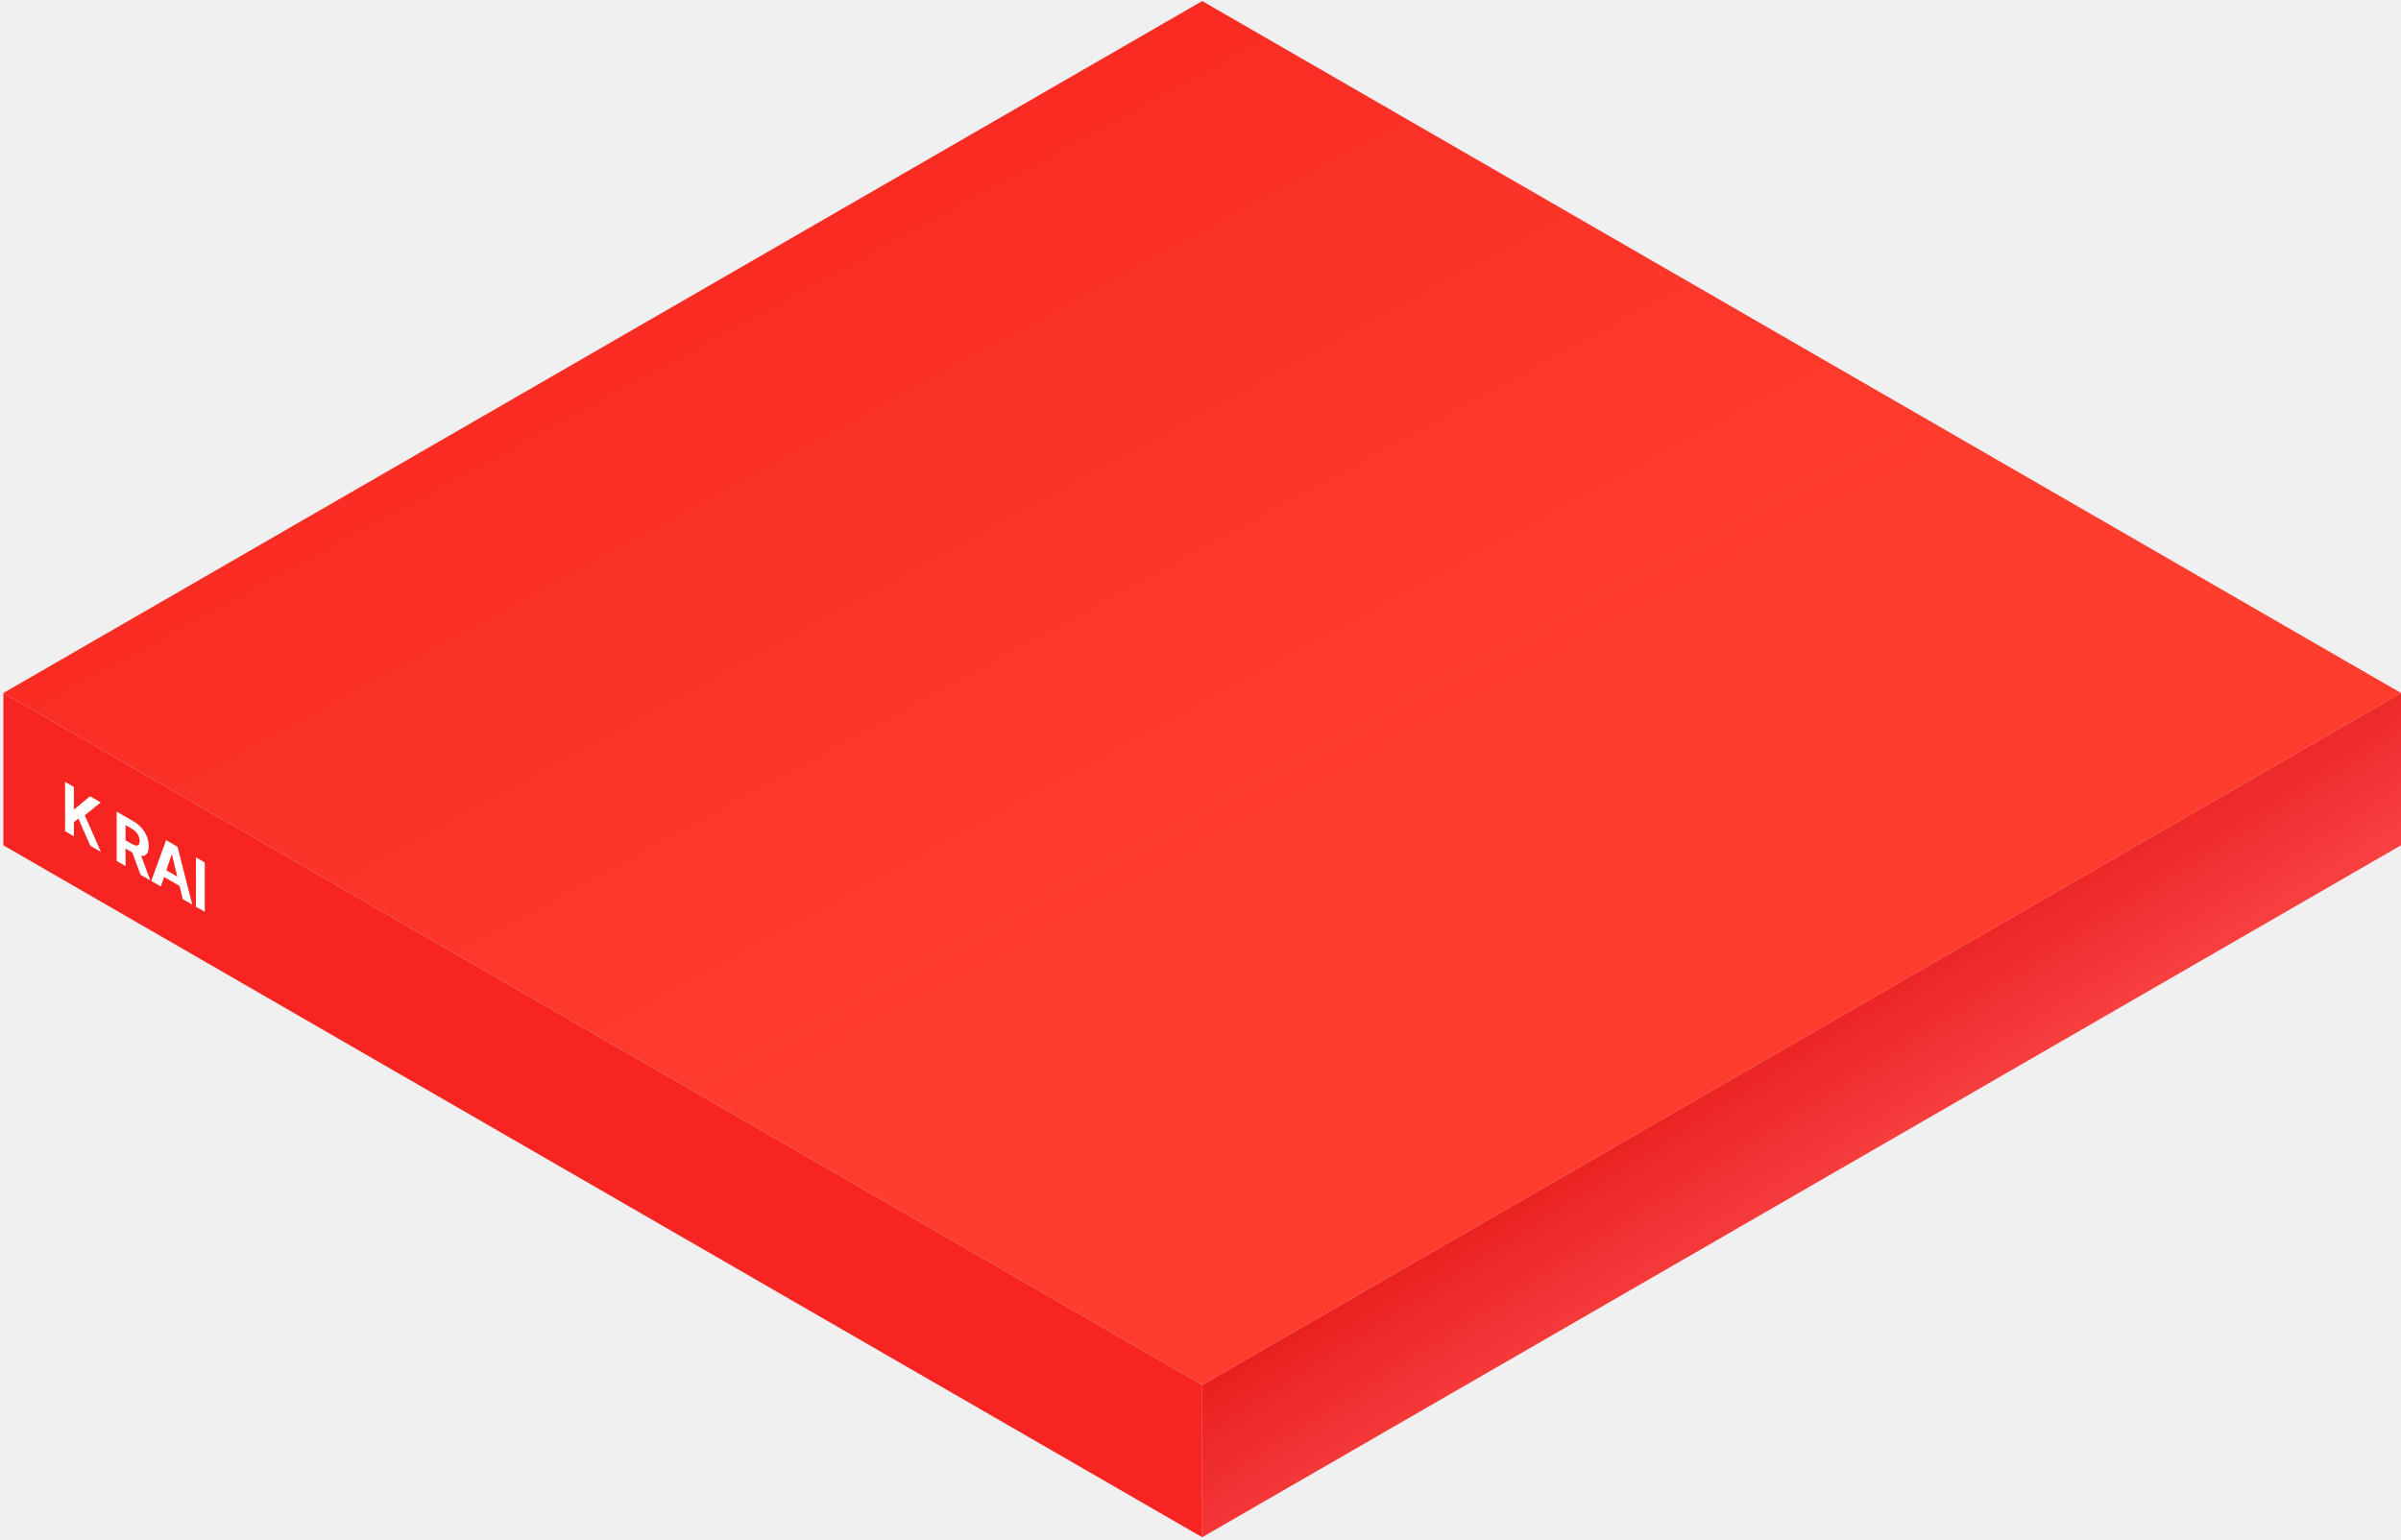
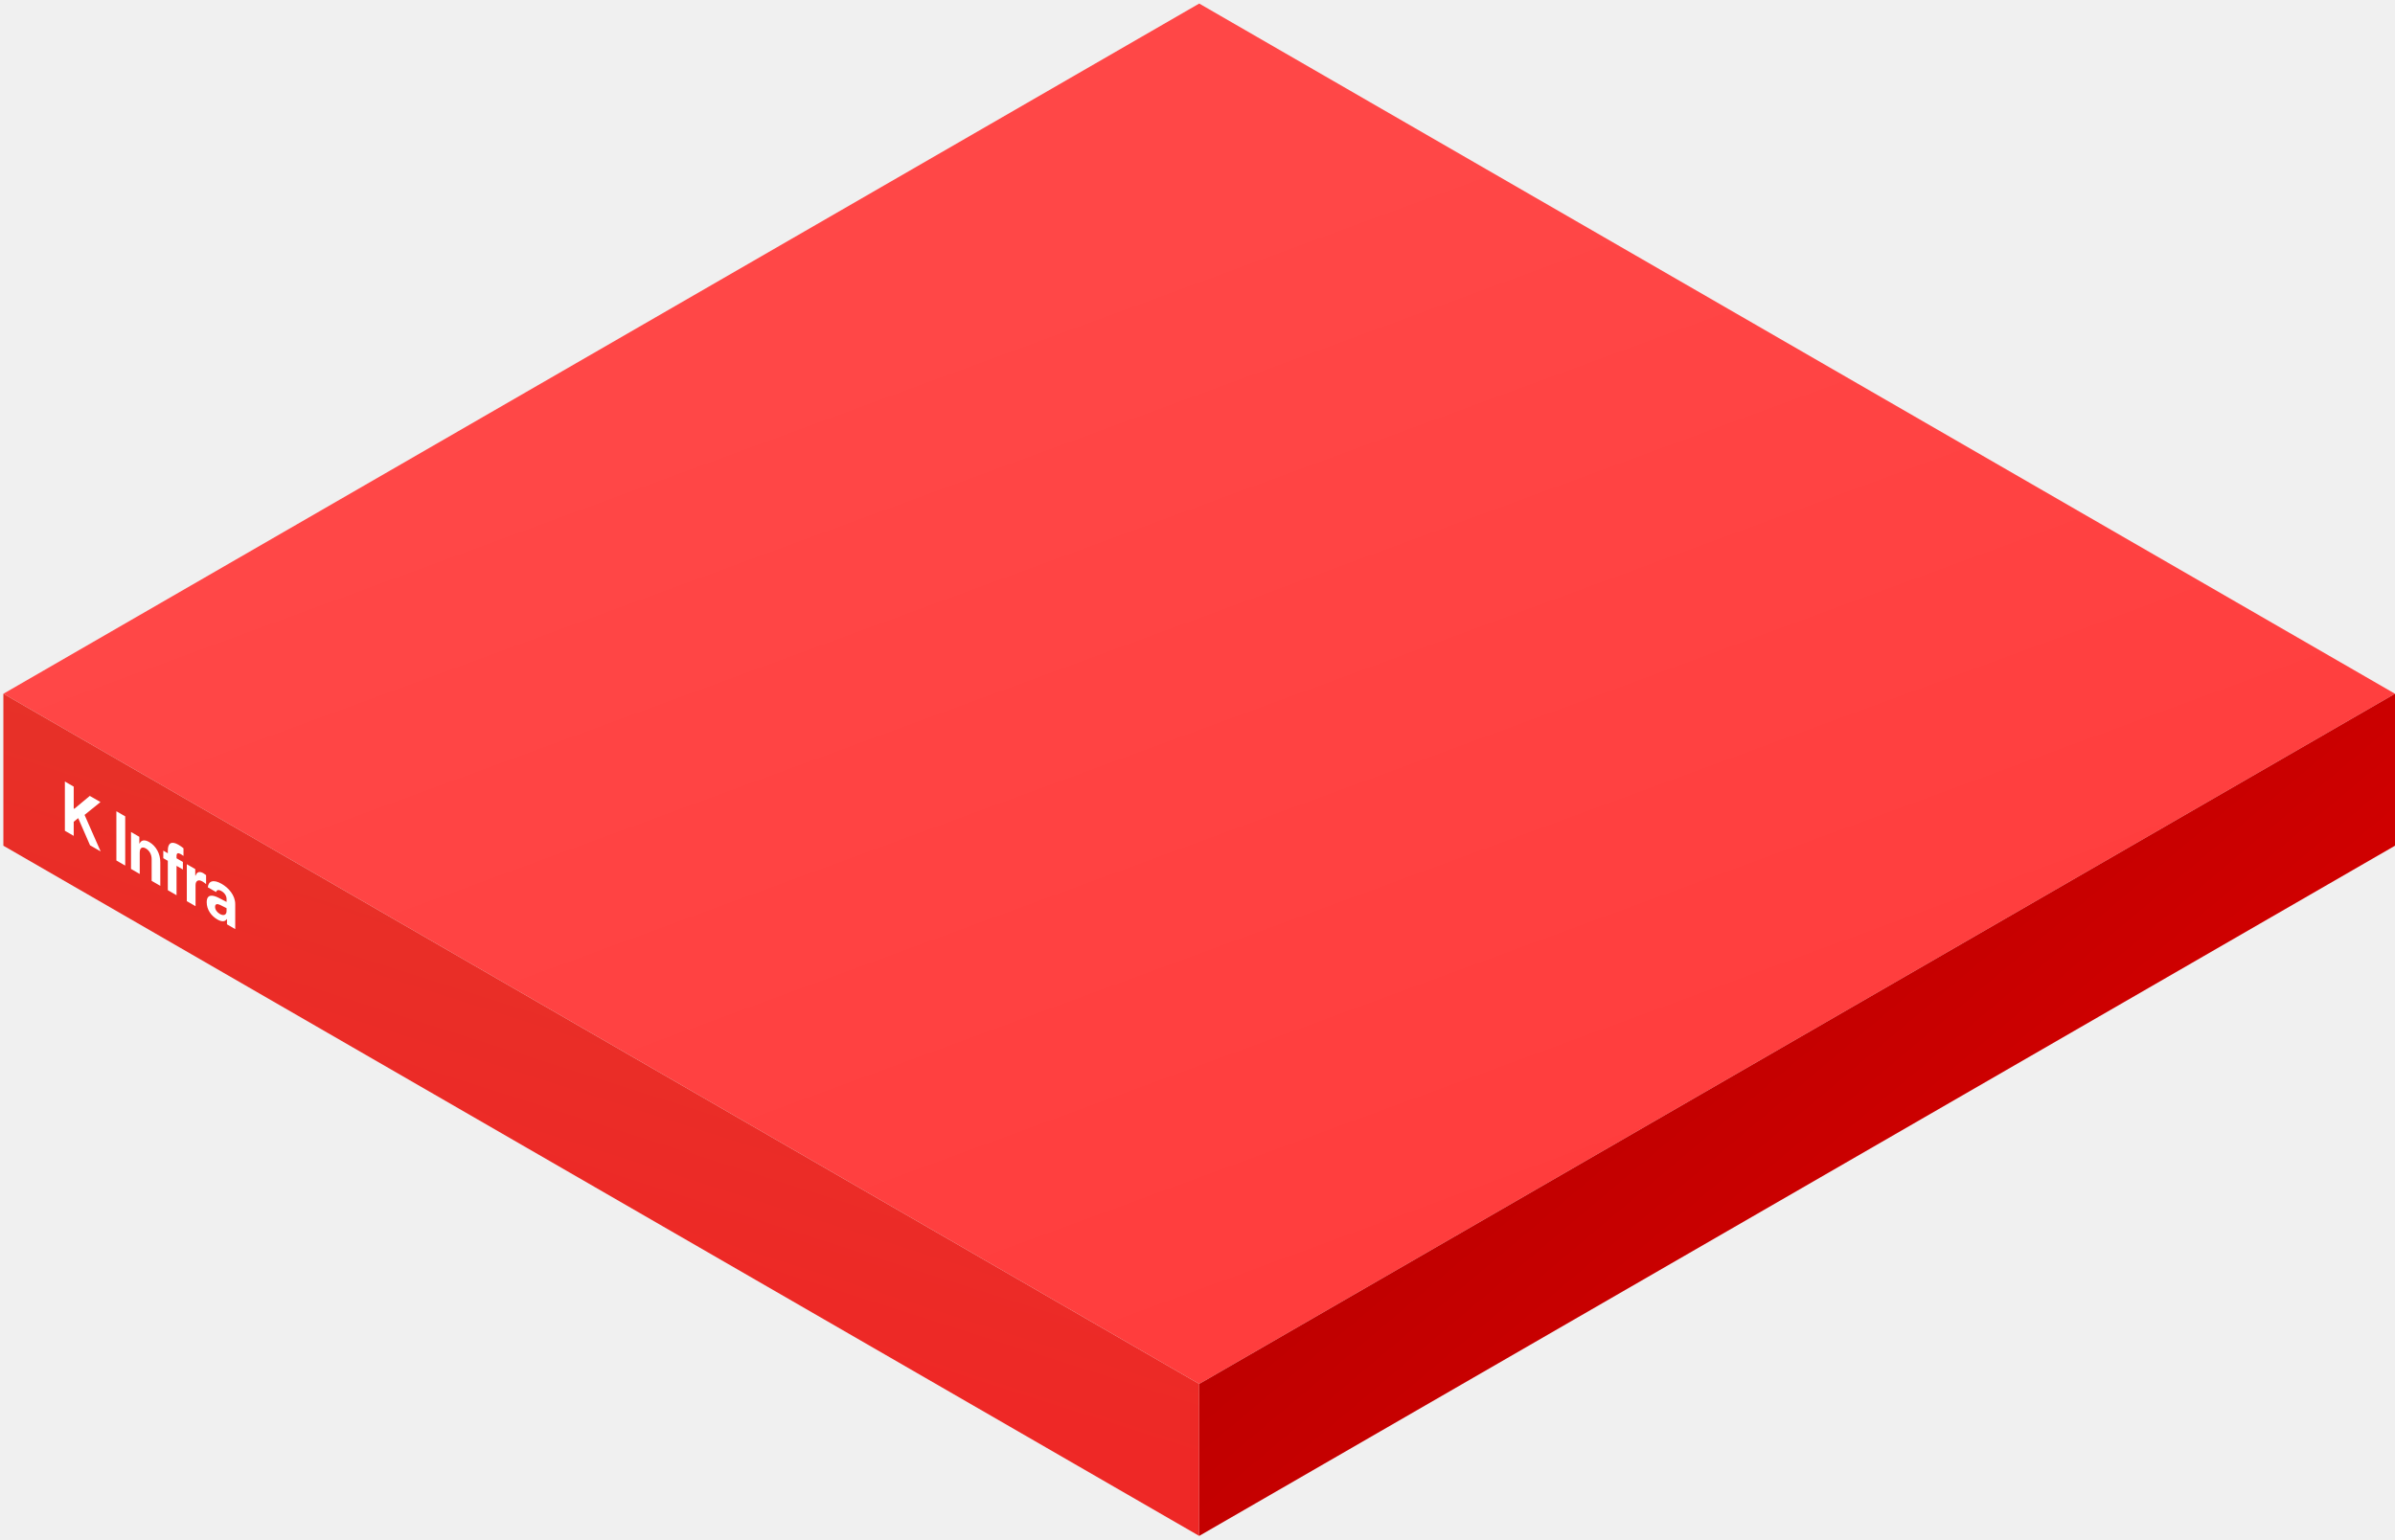
- <svg xmlns="http://www.w3.org/2000/svg" width="605" height="388" viewBox="0 0 605 388" fill="none">
-   <rect width="348.8" height="348.8" transform="matrix(0.866025 0.5 -0.866025 0.5 302.93 0.267578)" fill="url(#paint0_linear_1184_3596)" />
-   <path d="M0.855 174.668L302.925 349.068V387.468L0.855 213.068V174.668Z" fill="#F72422" />
-   <path d="M302.93 349.068L604.999 174.668V213.068L302.93 387.468V349.068Z" fill="url(#paint1_linear_1184_3596)" />
-   <path d="M16.392 209.509V197.065L18.625 198.354V203.871L18.774 203.957L22.689 200.7L25.383 202.255L21.364 205.504L25.427 214.725L22.748 213.178L19.756 206.312L18.625 207.24V210.798L16.392 209.509ZM29.402 217.02V204.576L33.63 207.017C36.086 208.435 37.485 210.841 37.485 213.299C37.485 215 36.807 215.847 35.58 215.739L37.872 221.91L35.401 220.483L33.347 214.88L31.635 213.892V218.309L29.402 217.02ZM31.635 211.795L33.213 212.706C34.538 213.471 35.178 213.204 35.178 211.967C35.178 210.712 34.538 209.655 33.213 208.89L31.635 207.979V211.795ZM40.529 223.444L38.118 222.052L41.854 211.765L44.727 213.424L48.448 228.016L46.051 226.632L45.248 223.298L41.348 221.046L40.529 223.444ZM41.913 219.362L44.682 220.96L43.327 215.417L43.253 215.374L41.913 219.362ZM51.596 217.39V229.834L49.363 228.544V216.101L51.596 217.39Z" fill="white" />
+ <svg xmlns="http://www.w3.org/2000/svg" width="605" height="389" viewBox="0 0 605 389" fill="none">
+   <rect width="348.8" height="348.8" transform="matrix(0.866025 0.5 -0.866025 0.5 302.93 0.898438)" fill="url(#paint0_linear_1187_6791)" />
+   <path d="M0.852 175.297L302.921 349.697V388.097L0.852 213.697V175.297Z" fill="url(#paint1_linear_1187_6791)" />
+   <path d="M302.93 349.699L604.999 175.299V213.699L302.93 388.099V349.699Z" fill="url(#paint2_linear_1187_6791)" />
+   <path d="M16.388 209.923V197.479L18.621 198.768V204.285L18.77 204.371L22.685 201.114L25.379 202.67L21.36 205.918L25.424 215.139L22.744 213.592L19.752 206.726L18.621 207.654V211.212L16.388 209.923ZM31.631 206.279V218.723L29.398 217.434V204.99L31.631 206.279ZM35.3 215.445V220.842L33.097 219.57V210.237L35.196 211.449V213.081L35.286 213.133C35.658 212.265 36.521 212.093 37.712 212.781C39.394 213.752 40.51 215.72 40.495 217.894V223.841L38.307 222.577V217.077C38.307 215.926 37.757 214.92 36.849 214.396C35.926 213.863 35.3 214.207 35.3 215.445ZM46.204 217.804V219.712L44.596 218.784V226.209L42.393 224.937V217.512L41.247 216.85V214.942L42.393 215.604V214.899C42.393 212.94 43.42 212.501 45.043 213.438C45.549 213.73 45.966 214.023 46.353 214.349V216.274C46.04 216.059 45.802 215.905 45.683 215.836C44.968 215.423 44.596 215.535 44.596 216.309V216.876L46.204 217.804ZM47.194 227.708V218.375L49.323 219.604V221.22L49.412 221.272C49.71 220.292 50.454 220.12 51.362 220.644C51.585 220.773 51.868 220.971 52.061 221.134V223.403C51.853 223.214 51.436 222.904 51.124 222.724C50.126 222.148 49.397 222.535 49.397 223.669V228.98L47.194 227.708ZM52.218 227.996C52.218 225.917 53.677 226.071 55.225 226.862C55.805 227.154 56.892 227.721 57.234 227.902V227.146C57.219 226.364 56.758 225.633 55.939 225.16C55.195 224.731 54.719 224.851 54.599 225.418L52.501 224.207C52.635 222.668 53.855 222.101 55.999 223.339C57.755 224.353 59.422 226.226 59.422 228.478V234.768L57.338 233.565V232.276L57.279 232.242C56.877 232.869 56.118 233.032 54.912 232.336C53.364 231.442 52.218 229.853 52.218 227.996ZM54.332 229.148C54.332 229.87 54.838 230.54 55.537 230.944C56.535 231.52 57.249 231.159 57.234 230.171V229.483C56.899 229.307 55.962 228.826 55.582 228.649C54.823 228.297 54.332 228.426 54.332 229.148Z" fill="white" />
  <defs>
-     <linearGradient id="paint0_linear_1184_3596" x1="223.392" y1="209.069" x2="-442.364" y2="188.685" gradientUnits="userSpaceOnUse">
-       <stop stop-color="#FF3D2F" />
-       <stop offset="1" stop-color="#EC0C0C" />
+     <linearGradient id="paint0_linear_1187_6791" x1="123.374" y1="-246.049" x2="485.474" y2="-165.779" gradientUnits="userSpaceOnUse">
+       <stop stop-color="#FF4747" />
+       <stop offset="1" stop-color="#FF3C3C" />
    </linearGradient>
-     <linearGradient id="paint1_linear_1184_3596" x1="-176.733" y1="632.02" x2="-132.963" y2="701.235" gradientUnits="userSpaceOnUse">
-       <stop stop-color="#E31313" />
-       <stop offset="1" stop-color="#FF4A4A" stop-opacity="0.98" />
+     <linearGradient id="paint1_linear_1187_6791" x1="392.009" y1="400.676" x2="438.235" y2="255.591" gradientUnits="userSpaceOnUse">
+       <stop stop-color="#EE2826" />
+       <stop offset="1" stop-color="#E23629" />
+     </linearGradient>
+     <linearGradient id="paint2_linear_1187_6791" x1="257.142" y1="374.276" x2="326.609" y2="456.559" gradientUnits="userSpaceOnUse">
+       <stop stop-color="#BD0000" />
+       <stop offset="1" stop-color="#D10000" />
    </linearGradient>
  </defs>
</svg>
